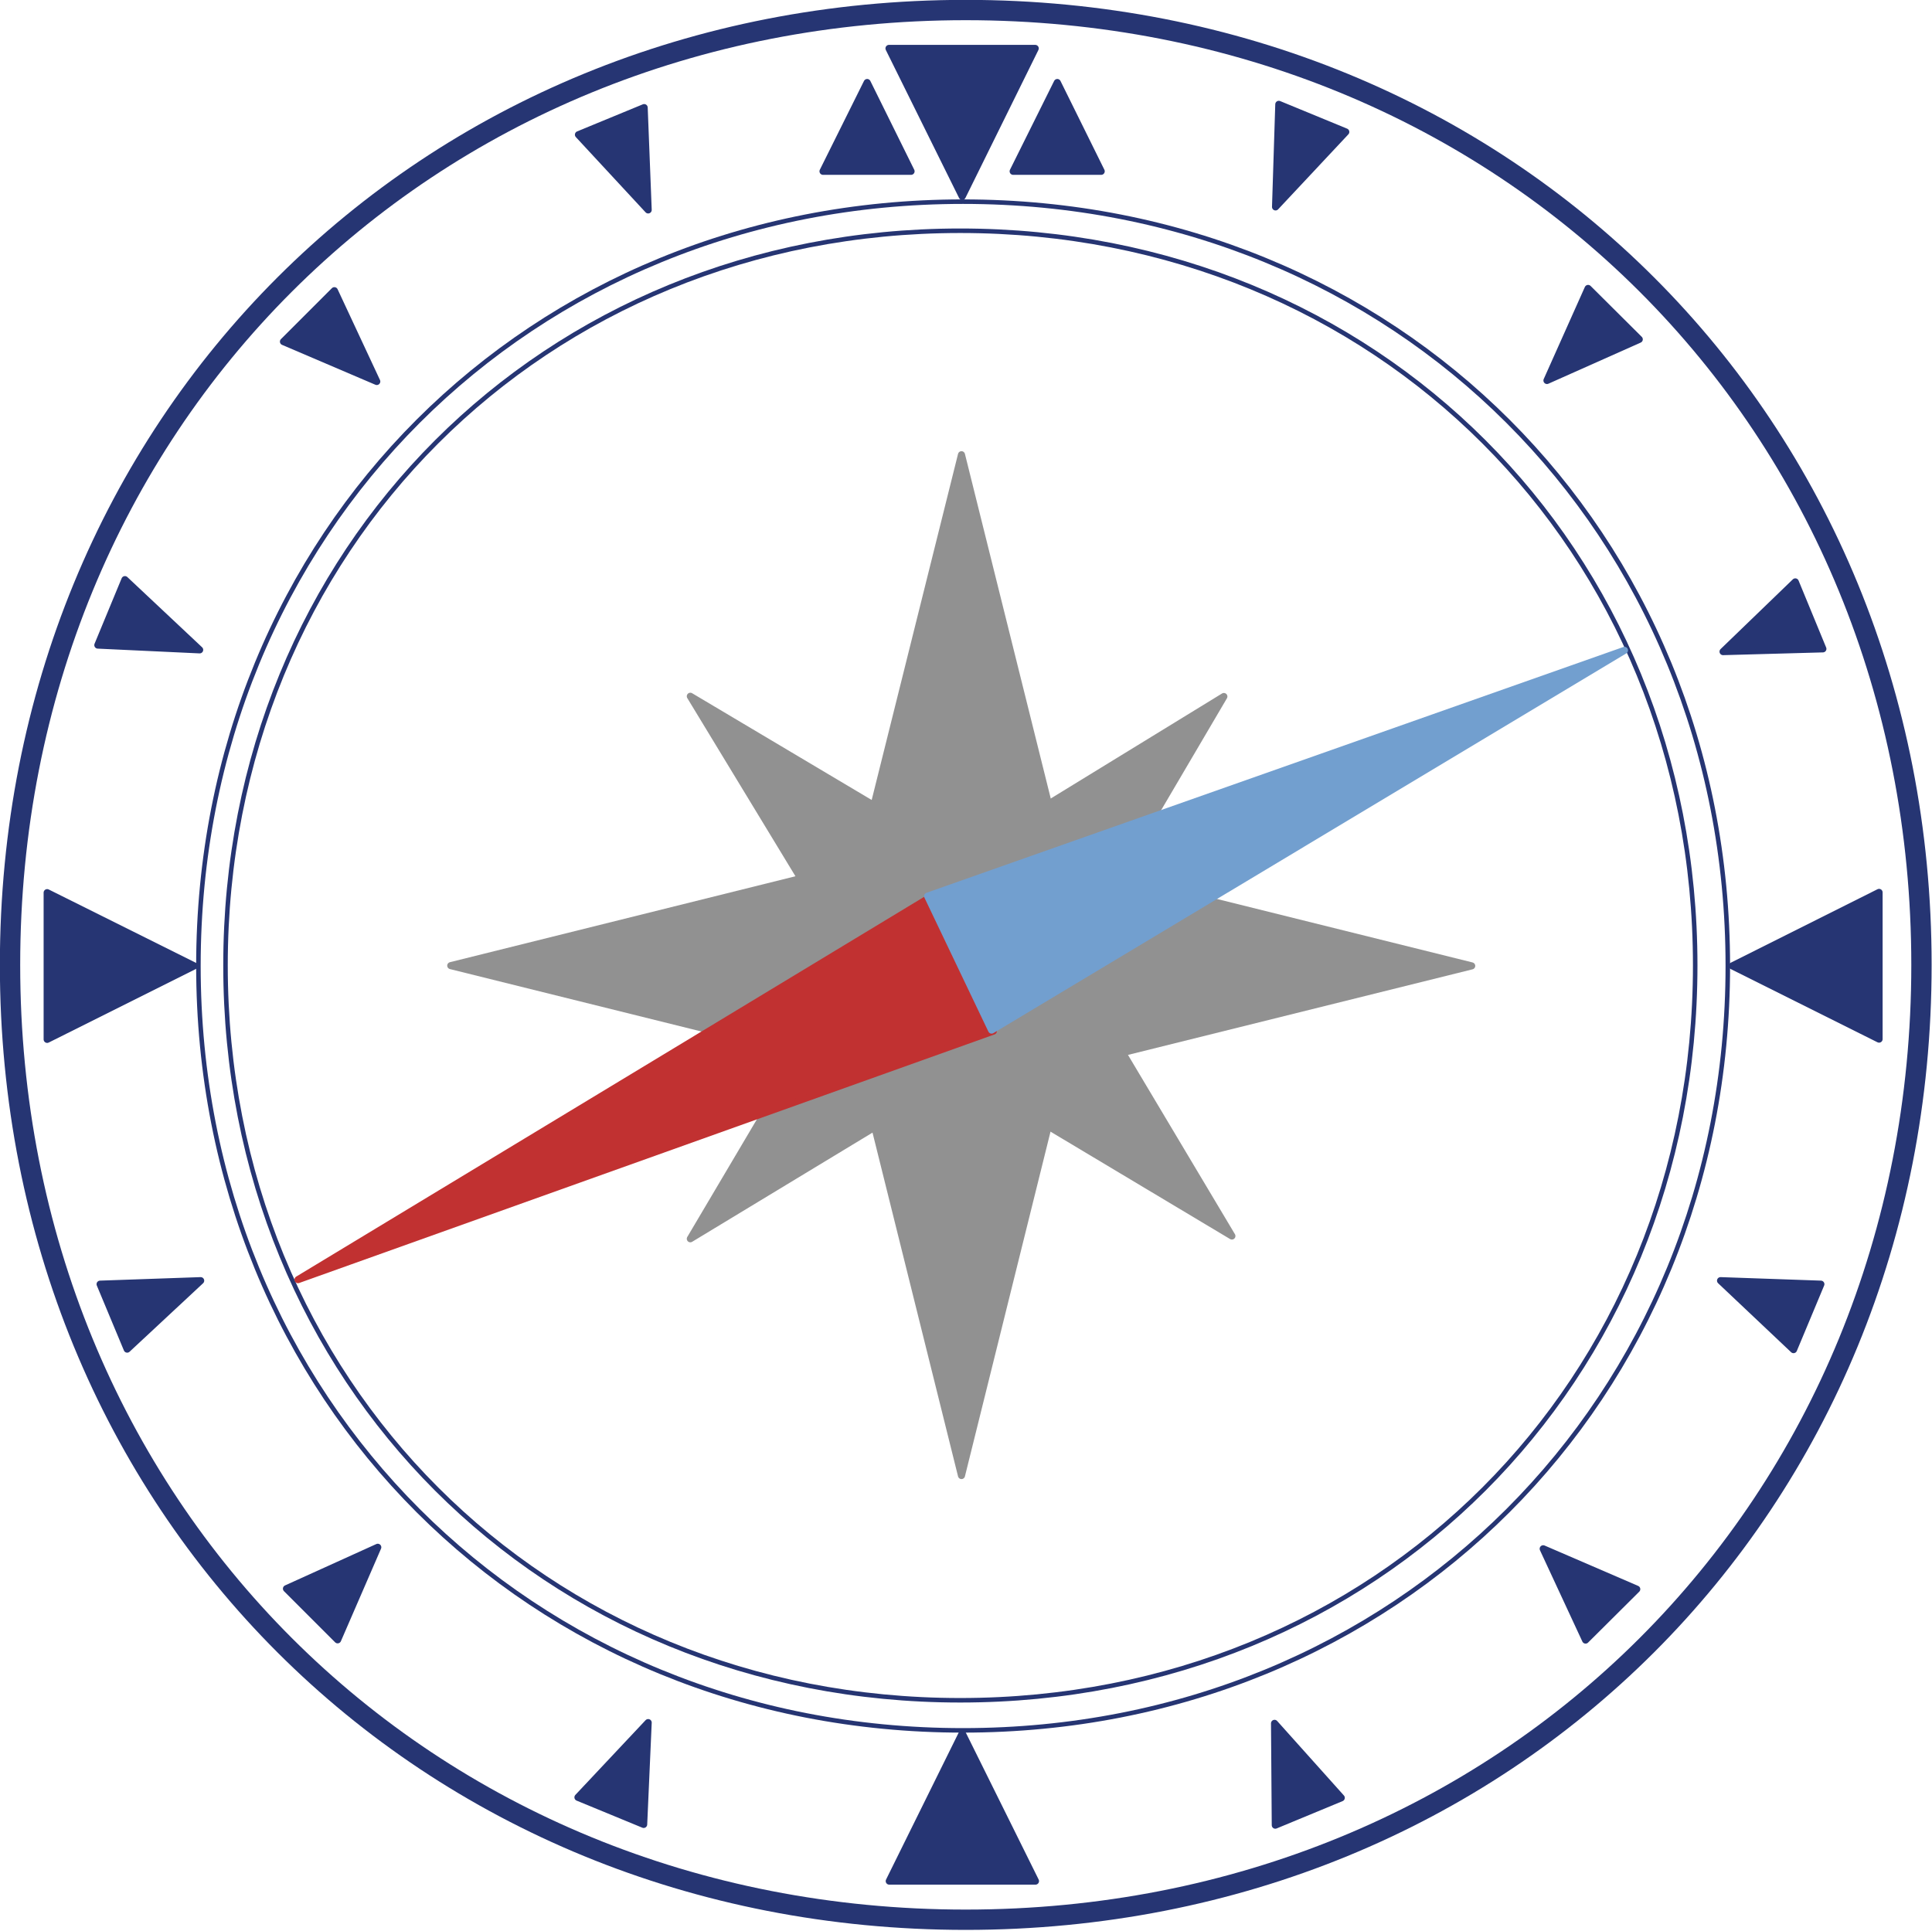
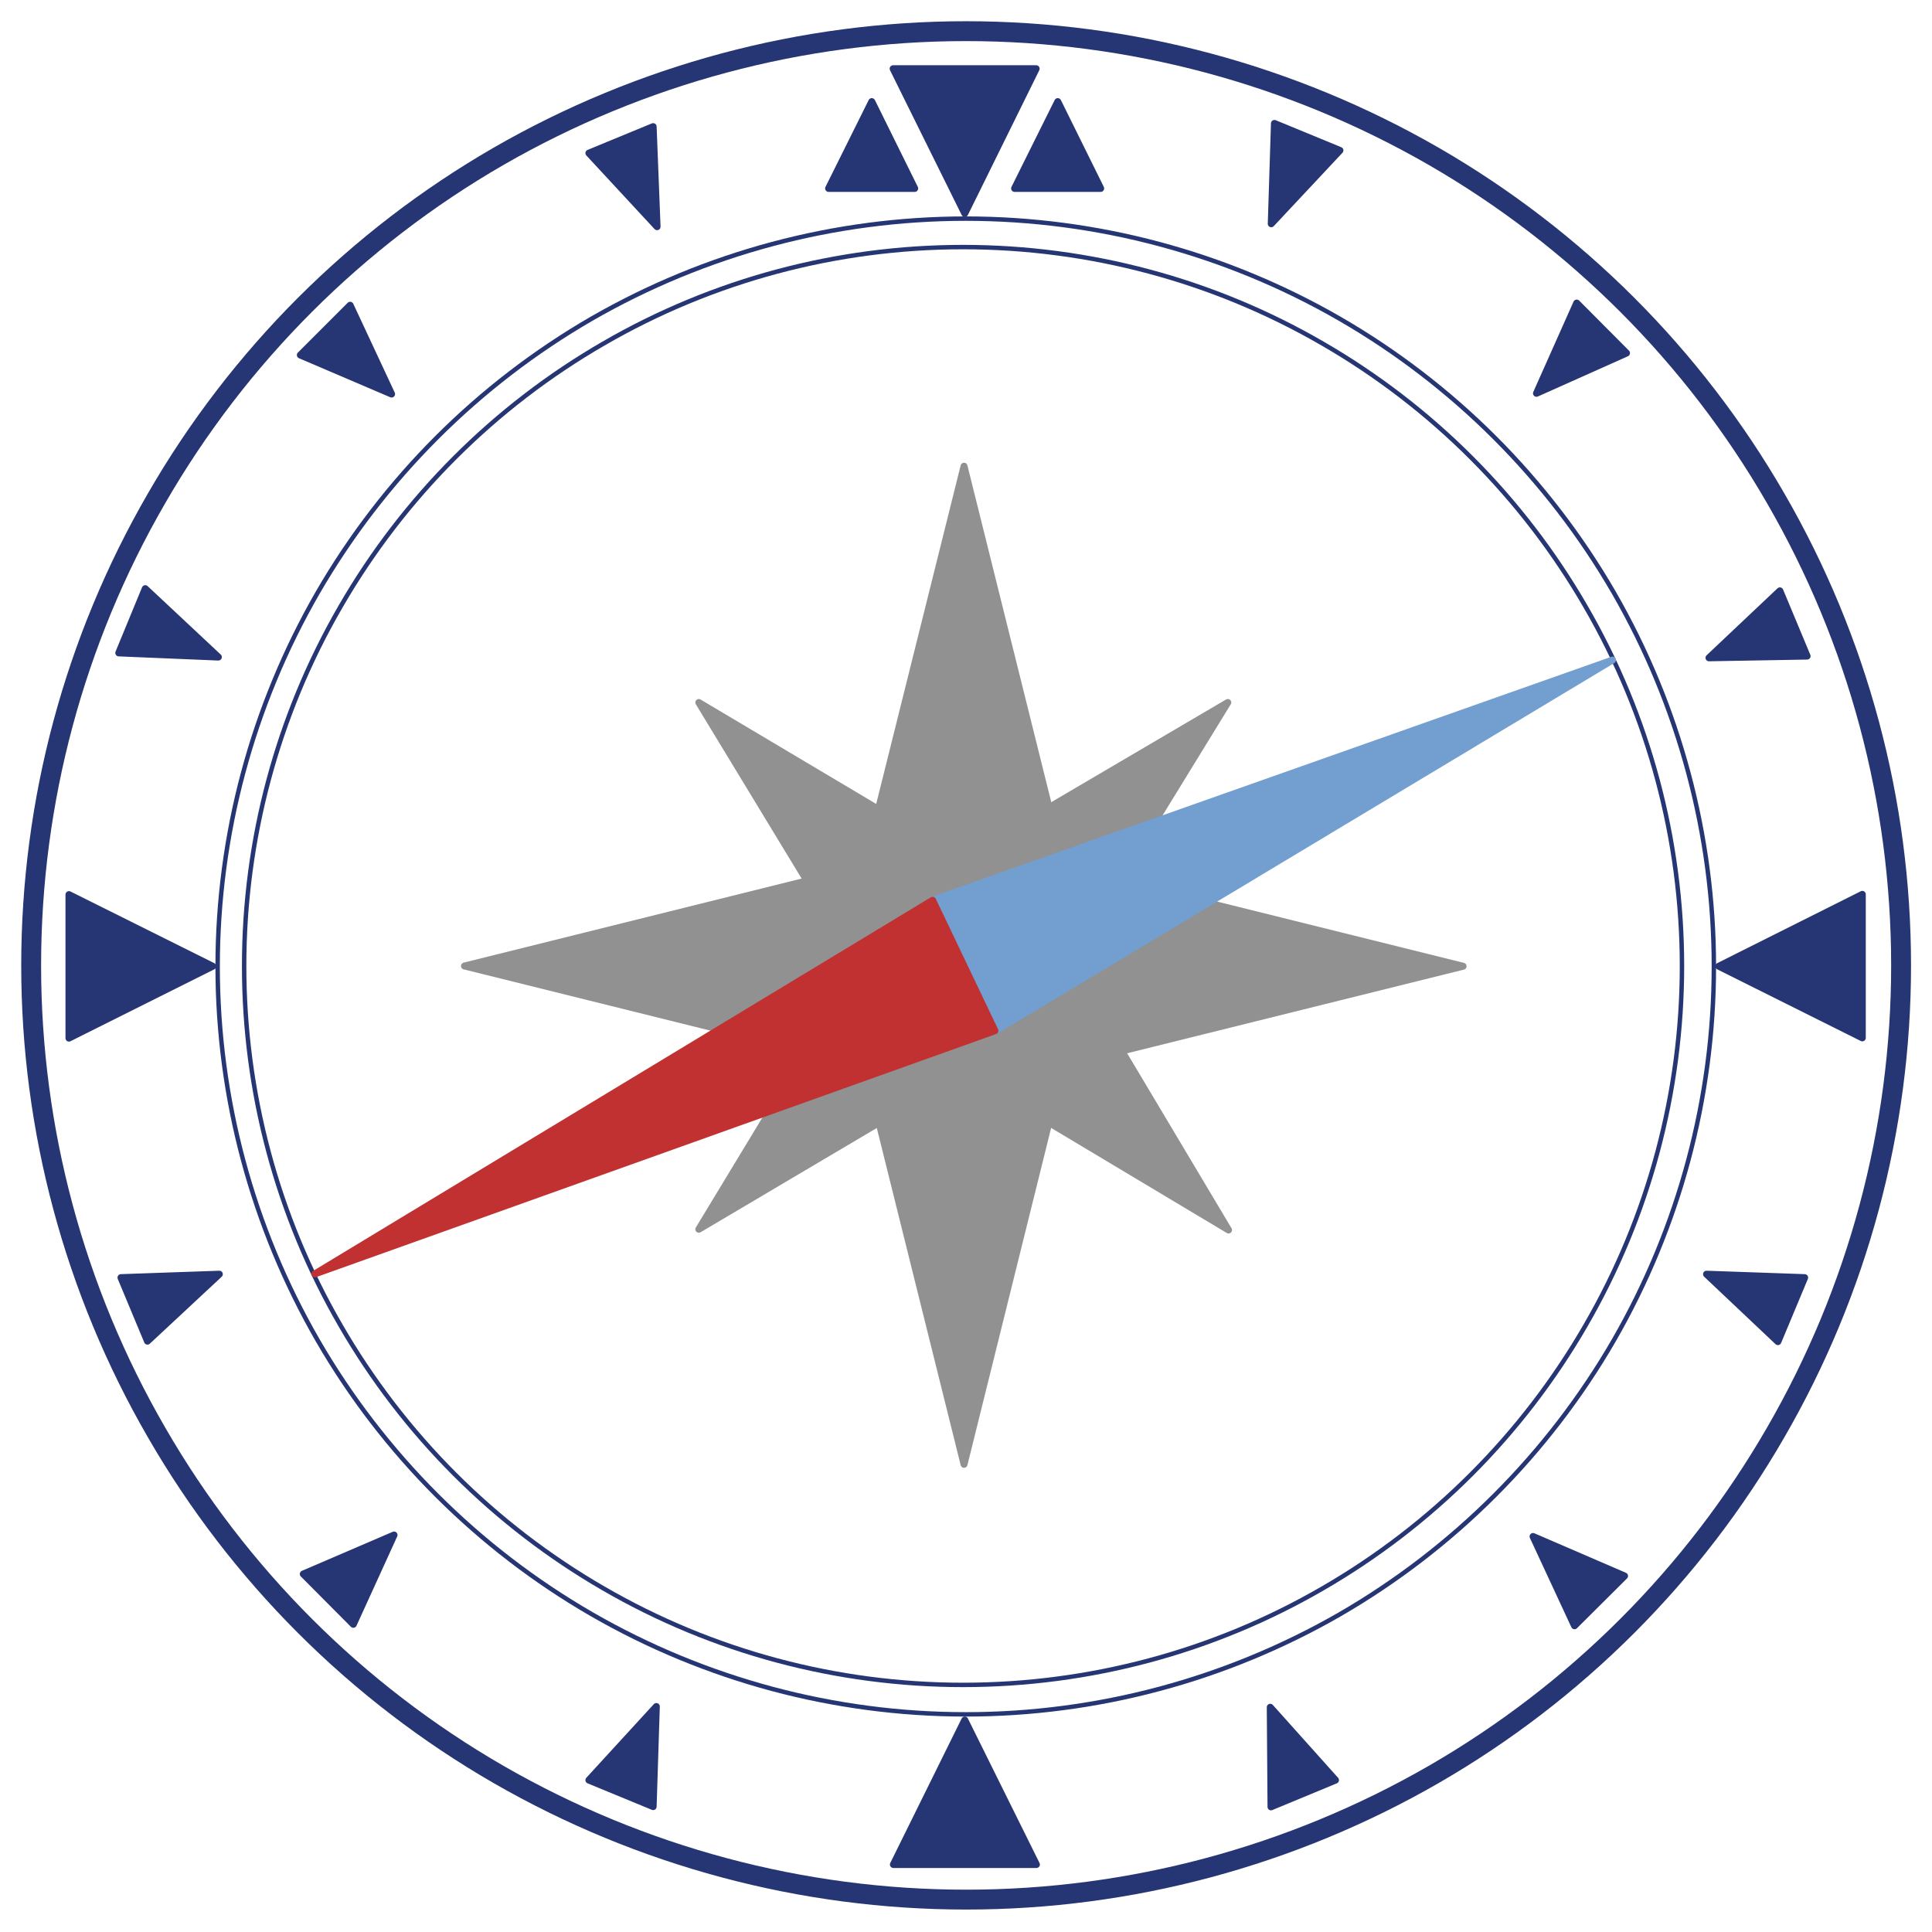
- <svg xmlns="http://www.w3.org/2000/svg" xmlns:ns1="http://xml.openoffice.org/svg/export" version="1.2" width="77.02mm" height="76.96mm" viewBox="2992 1220 7702 7696" preserveAspectRatio="xMidYMid" fill-rule="evenodd" stroke-width="28.222" stroke-linejoin="round" xml:space="preserve">
+ <svg xmlns="http://www.w3.org/2000/svg" xmlns:ns1="http://xml.openoffice.org/svg/export" version="1.2" width="78.74mm" height="78.74mm" viewBox="0 0 7874 7874" preserveAspectRatio="xMidYMid" fill-rule="evenodd" stroke-width="28.222" stroke-linejoin="round" xml:space="preserve">
  <defs class="ClipPathGroup">
    <clipPath id="presentation_clip_path" clipPathUnits="userSpaceOnUse">
-       <rect x="2992" y="1220" width="7702" height="7696" />
+       <rect x="0" y="0" width="7874" height="7874" />
    </clipPath>
    <clipPath id="presentation_clip_path_shrink" clipPathUnits="userSpaceOnUse">
-       <rect x="2999" y="1227" width="7687" height="7681" />
+       <rect x="7" y="7" width="7859" height="7859" />
    </clipPath>
  </defs>
  <defs class="TextShapeIndex">
    <g ns1:slide="id1" ns1:id-list="id3 id4 id5 id6 id7 id8 id9 id10 id11 id12 id13 id14 id15 id16 id17 id18 id19 id20 id21 id22 id23 id24 id25 id26 id27 id28 id29 id30 id31 id32 id33" />
  </defs>
  <defs class="EmbeddedBulletChars">
    <g id="bullet-char-template-57356" transform="scale(0.0004882812,-0.0004882812)">
      <path d="M 580,1141 L 1163,571 580,0 -4,571 580,1141 Z" />
    </g>
    <g id="bullet-char-template-57354" transform="scale(0.0004882812,-0.0004882812)">
      <path d="M 8,1128 L 1137,1128 1137,0 8,0 8,1128 Z" />
    </g>
    <g id="bullet-char-template-10146" transform="scale(0.0004882812,-0.0004882812)">
      <path d="M 174,0 L 602,739 174,1481 1456,739 174,0 Z M 1358,739 L 309,1346 659,739 1358,739 Z" />
    </g>
    <g id="bullet-char-template-10132" transform="scale(0.0004882812,-0.0004882812)">
      <path d="M 2015,739 L 1276,0 717,0 1260,543 174,543 174,936 1260,936 717,1481 1274,1481 2015,739 Z" />
    </g>
    <g id="bullet-char-template-10007" transform="scale(0.0004882812,-0.0004882812)">
      <path d="M 0,-2 C -7,14 -16,27 -25,37 L 356,567 C 262,823 215,952 215,954 215,979 228,992 255,992 264,992 276,990 289,987 310,991 331,999 354,1012 L 381,999 492,748 772,1049 836,1024 860,1049 C 881,1039 901,1025 922,1006 886,937 835,863 770,784 769,783 710,716 594,584 L 774,223 C 774,196 753,168 711,139 L 727,119 C 717,90 699,76 672,76 641,76 570,178 457,381 L 164,-76 C 142,-110 111,-127 72,-127 30,-127 9,-110 8,-76 1,-67 -2,-52 -2,-32 -2,-23 -1,-13 0,-2 Z" />
    </g>
    <g id="bullet-char-template-10004" transform="scale(0.0004882812,-0.0004882812)">
      <path d="M 285,-33 C 182,-33 111,30 74,156 52,228 41,333 41,471 41,549 55,616 82,672 116,743 169,778 240,778 293,778 328,747 346,684 L 369,508 C 377,444 397,411 428,410 L 1163,1116 C 1174,1127 1196,1133 1229,1133 1271,1133 1292,1118 1292,1087 L 1292,965 C 1292,929 1282,901 1262,881 L 442,47 C 390,-6 338,-33 285,-33 Z" />
    </g>
    <g id="bullet-char-template-9679" transform="scale(0.0004882812,-0.0004882812)">
      <path d="M 813,0 C 632,0 489,54 383,161 276,268 223,411 223,592 223,773 276,916 383,1023 489,1130 632,1184 813,1184 992,1184 1136,1130 1245,1023 1353,916 1407,772 1407,592 1407,412 1353,268 1245,161 1136,54 992,0 813,0 Z" />
    </g>
    <g id="bullet-char-template-8226" transform="scale(0.0004882812,-0.0004882812)">
      <path d="M 346,457 C 273,457 209,483 155,535 101,586 74,649 74,723 74,796 101,859 155,911 209,963 273,989 346,989 419,989 480,963 531,910 582,859 608,796 608,723 608,648 583,586 532,535 482,483 420,457 346,457 Z" />
    </g>
    <g id="bullet-char-template-8211" transform="scale(0.0004882812,-0.0004882812)">
      <path d="M -4,459 L 1135,459 1135,606 -4,606 -4,459 Z" />
    </g>
    <g id="bullet-char-template-61548" transform="scale(0.0004882812,-0.0004882812)">
      <path d="M 173,740 C 173,903 231,1043 346,1159 462,1274 601,1332 765,1332 928,1332 1067,1274 1183,1159 1299,1043 1357,903 1357,740 1357,577 1299,437 1183,322 1067,206 928,148 765,148 601,148 462,206 346,322 231,437 173,577 173,740 Z" />
    </g>
  </defs>
-   <defs class="TextEmbeddedBitmaps" />
+   <g>
+     <g id="id2" class="Master_Slide">
+       <g id="bg-id2" class="Background" />
+       <g id="bo-id2" class="BackgroundObjects" />
+     </g>
+   </g>
  <g class="SlideGroup">
    <g>
      <g id="container-id1">
        <g id="id1" class="Slide" clip-path="url(#presentation_clip_path)">
          <g class="Page">
-             <g class="com.sun.star.drawing.CustomShape">
-               <g id="id3">
-                 <rect class="BoundingBox" stroke="none" fill="none" x="9796" y="6325" width="457" height="278" />
-                 <path fill="rgb(38,53,115)" stroke="none" d="M 9851,6326 L 10251,6340 10142,6601 9851,6326 Z M 9797,6456 L 9797,6456 Z M 10251,6340 L 10251,6340 Z" />
-                 <path fill="none" stroke="rgb(38,53,115)" d="M 9851,6326 L 10251,6340 10142,6601 9851,6326 Z" />
-                 <path fill="none" stroke="rgb(38,53,115)" d="M 9797,6456 L 9797,6456 Z" />
-                 <path fill="none" stroke="rgb(38,53,115)" d="M 10251,6340 L 10251,6340 Z" />
-               </g>
-             </g>
-             <g class="com.sun.star.drawing.CustomShape">
-               <g id="id4">
-                 <rect class="BoundingBox" stroke="none" fill="none" x="9041" y="7394" width="478" height="367" />
-                 <path fill="rgb(38,53,115)" stroke="none" d="M 9144,7395 L 9517,7556 9313,7759 9144,7395 Z M 9042,7497 L 9042,7497 Z M 9517,7556 L 9517,7556 Z" />
-                 <path fill="none" stroke="rgb(38,53,115)" d="M 9144,7395 L 9517,7556 9313,7759 9144,7395 Z" />
-                 <path fill="none" stroke="rgb(38,53,115)" d="M 9042,7497 L 9042,7497 Z" />
-                 <path fill="none" stroke="rgb(38,53,115)" d="M 9517,7556 L 9517,7556 Z" />
-               </g>
-             </g>
-             <g class="com.sun.star.drawing.CustomShape">
-               <g id="id5">
-                 <rect class="BoundingBox" stroke="none" fill="none" x="3774" y="2015" width="6117" height="6115" />
-                 <path fill="none" stroke="rgb(38,53,115)" stroke-width="18" stroke-linejoin="round" d="M 6831,2024 C 8559,2024 9880,3343 9880,5071 9880,6799 8559,8119 6831,8119 5103,8119 3783,6799 3783,5071 3783,3343 5103,2024 6831,2024 Z" />
-               </g>
-             </g>
-             <g class="com.sun.star.drawing.CustomShape">
-               <g id="id6">
-                 <rect class="BoundingBox" stroke="none" fill="none" x="3882" y="2131" width="5879" height="5879" />
-                 <path fill="none" stroke="rgb(38,53,115)" stroke-width="18" stroke-linejoin="round" d="M 6820,2140 C 8481,2140 9750,3408 9750,5069 9750,6730 8481,7999 6820,7999 5159,7999 3891,6730 3891,5069 3891,3408 5159,2140 6820,2140 Z" />
-               </g>
-             </g>
-             <g class="com.sun.star.drawing.CustomShape">
-               <g id="id7">
-                 <rect class="BoundingBox" stroke="none" fill="none" x="6535" y="1412" width="586" height="593" />
-                 <path fill="rgb(38,53,115)" stroke="none" d="M 6828,2003 L 6536,1413 7119,1413 6828,2003 Z M 7119,2003 L 7119,2003 Z M 6536,1413 L 6536,1413 Z" />
-                 <path fill="none" stroke="rgb(38,53,115)" d="M 6828,2003 L 6536,1413 7119,1413 6828,2003 Z" />
-                 <path fill="none" stroke="rgb(38,53,115)" d="M 7119,2003 L 7119,2003 Z" />
-                 <path fill="none" stroke="rgb(38,53,115)" d="M 6536,1413 L 6536,1413 Z" />
-               </g>
-             </g>
-             <g class="com.sun.star.drawing.CustomShape">
-               <g id="id8">
-                 <rect class="BoundingBox" stroke="none" fill="none" x="3179" y="4778" width="589" height="588" />
-                 <path fill="rgb(38,53,115)" stroke="none" d="M 3766,5071 L 3180,5364 3180,4779 3766,5071 Z M 3766,4779 L 3766,4779 Z M 3180,5364 L 3180,5364 Z" />
-                 <path fill="none" stroke="rgb(38,53,115)" d="M 3766,5071 L 3180,5364 3180,4779 3766,5071 Z" />
-                 <path fill="none" stroke="rgb(38,53,115)" d="M 3766,4779 L 3766,4779 Z" />
-                 <path fill="none" stroke="rgb(38,53,115)" d="M 3180,5364 L 3180,5364 Z" />
-               </g>
-             </g>
-             <g class="com.sun.star.drawing.CustomShape">
-               <g id="id9">
-                 <rect class="BoundingBox" stroke="none" fill="none" x="9897" y="4777" width="588" height="588" />
-                 <path fill="rgb(38,53,115)" stroke="none" d="M 9898,5071 L 10483,4778 10483,5363 9898,5071 Z M 9898,5363 L 9898,5363 Z M 10483,4778 L 10483,4778 Z" />
-                 <path fill="none" stroke="rgb(38,53,115)" d="M 9898,5071 L 10483,4778 10483,5363 9898,5071 Z" />
-                 <path fill="none" stroke="rgb(38,53,115)" d="M 9898,5363 L 9898,5363 Z" />
-                 <path fill="none" stroke="rgb(38,53,115)" d="M 10483,4778 L 10483,4778 Z" />
-               </g>
-             </g>
-             <g class="com.sun.star.drawing.CustomShape">
-               <g id="id10">
-                 <rect class="BoundingBox" stroke="none" fill="none" x="5381" y="3995" width="2183" height="1807" />
-                 <path fill="rgb(145,145,145)" stroke="none" d="M 5744,3996 L 7562,5077 6839,5800 5744,3996 Z M 5382,4357 L 5382,4357 Z M 7562,5077 L 7562,5077 Z" />
-                 <path fill="none" stroke="rgb(145,145,145)" d="M 5744,3996 L 7562,5077 6839,5800 5744,3996 Z" />
-                 <path fill="none" stroke="rgb(145,145,145)" d="M 5382,4357 L 5382,4357 Z" />
-                 <path fill="none" stroke="rgb(145,145,145)" d="M 7562,5077 L 7562,5077 Z" />
-               </g>
-             </g>
-             <g class="com.sun.star.drawing.CustomShape">
-               <g id="id11">
-                 <rect class="BoundingBox" stroke="none" fill="none" x="6100" y="4343" width="2168" height="1807" />
-                 <path fill="rgb(145,145,145)" stroke="none" d="M 7903,6148 L 6101,5070 6827,4344 7903,6148 Z M 8266,5785 L 8266,5785 Z M 6101,5070 L 6101,5070 Z" />
-                 <path fill="none" stroke="rgb(145,145,145)" d="M 7903,6148 L 6101,5070 6827,4344 7903,6148 Z" />
-                 <path fill="none" stroke="rgb(145,145,145)" d="M 8266,5785 L 8266,5785 Z" />
-                 <path fill="none" stroke="rgb(145,145,145)" d="M 6101,5070 L 6101,5070 Z" />
-               </g>
-             </g>
-             <g class="com.sun.star.drawing.CustomShape">
-               <g id="id12">
-                 <rect class="BoundingBox" stroke="none" fill="none" x="6080" y="3996" width="2152" height="1821" />
-                 <path fill="rgb(145,145,145)" stroke="none" d="M 7871,3997 L 6082,5094 6802,5815 7871,3997 Z M 8230,4357 L 8230,4357 Z M 6081,5095 L 6081,5095 Z" />
-                 <path fill="none" stroke="rgb(145,145,145)" d="M 7871,3997 L 6082,5094 6802,5815 7871,3997 Z" />
-                 <path fill="none" stroke="rgb(145,145,145)" d="M 8230,4357 L 8230,4357 Z" />
-                 <path fill="none" stroke="rgb(145,145,145)" d="M 6081,5095 L 6081,5095 Z" />
-               </g>
-             </g>
-             <g class="com.sun.star.drawing.CustomShape">
-               <g id="id13">
-                 <rect class="BoundingBox" stroke="none" fill="none" x="6317" y="5064" width="1016" height="2041" />
-                 <path fill="rgb(145,145,145)" stroke="none" d="M 6825,7103 L 6318,5065 7331,5065 6825,7103 Z M 7331,7103 L 7331,7103 Z M 6318,5065 L 6318,5065 Z" />
-                 <path fill="none" stroke="rgb(145,145,145)" d="M 6825,7103 L 6318,5065 7331,5065 6825,7103 Z" />
-                 <path fill="none" stroke="rgb(145,145,145)" d="M 7331,7103 L 7331,7103 Z" />
-                 <path fill="none" stroke="rgb(145,145,145)" d="M 6318,5065 L 6318,5065 Z" />
-               </g>
-             </g>
-             <g class="com.sun.star.drawing.CustomShape">
-               <g id="id14">
-                 <rect class="BoundingBox" stroke="none" fill="none" x="6317" y="3032" width="1016" height="2035" />
-                 <path fill="rgb(145,145,145)" stroke="none" d="M 6825,3033 L 6318,5065 7331,5065 6825,3033 Z M 7331,3033 L 7331,3033 Z M 6318,5065 L 6318,5065 Z" />
-                 <path fill="none" stroke="rgb(145,145,145)" d="M 6825,3033 L 6318,5065 7331,5065 6825,3033 Z" />
-                 <path fill="none" stroke="rgb(145,145,145)" d="M 7331,3033 L 7331,3033 Z" />
-                 <path fill="none" stroke="rgb(145,145,145)" d="M 6318,5065 L 6318,5065 Z" />
-               </g>
-             </g>
-             <g class="com.sun.star.drawing.CustomShape">
-               <g id="id15">
-                 <rect class="BoundingBox" stroke="none" fill="none" x="6825" y="4565" width="2036" height="1013" />
-                 <path fill="rgb(145,145,145)" stroke="none" d="M 8859,5071 L 6826,4566 6826,5576 8859,5071 Z M 8859,5576 L 8859,5576 Z M 6826,4566 L 6826,4566 Z" />
-                 <path fill="none" stroke="rgb(145,145,145)" d="M 8859,5071 L 6826,4566 6826,5576 8859,5071 Z" />
-                 <path fill="none" stroke="rgb(145,145,145)" d="M 8859,5576 L 8859,5576 Z" />
-                 <path fill="none" stroke="rgb(145,145,145)" d="M 6826,4566 L 6826,4566 Z" />
-               </g>
-             </g>
-             <g class="com.sun.star.drawing.CustomShape">
-               <g id="id16">
-                 <rect class="BoundingBox" stroke="none" fill="none" x="4788" y="4561" width="2041" height="1017" />
-                 <path fill="rgb(145,145,145)" stroke="none" d="M 4789,5070 L 6827,4563 6827,5576 4789,5070 Z M 4789,5576 L 4789,5576 Z M 6827,4562 L 6827,4562 Z" />
-                 <path fill="none" stroke="rgb(145,145,145)" d="M 4789,5070 L 6827,4563 6827,5576 4789,5070 Z" />
-                 <path fill="none" stroke="rgb(145,145,145)" d="M 4789,5576 L 4789,5576 Z" />
-                 <path fill="none" stroke="rgb(145,145,145)" d="M 6827,4562 L 6827,4562 Z" />
-               </g>
-             </g>
-             <g class="com.sun.star.drawing.CustomShape">
-               <g id="id17">
-                 <rect class="BoundingBox" stroke="none" fill="none" x="5381" y="4351" width="2157" height="1810" />
-                 <path fill="rgb(145,145,145)" stroke="none" d="M 5744,6159 L 7536,5074 6813,4352 5744,6159 Z M 5382,5798 L 5382,5798 Z M 7536,5074 L 7536,5074 Z" />
-                 <path fill="none" stroke="rgb(145,145,145)" d="M 5744,6159 L 7536,5074 6813,4352 5744,6159 Z" />
-                 <path fill="none" stroke="rgb(145,145,145)" d="M 5382,5798 L 5382,5798 Z" />
-                 <path fill="none" stroke="rgb(145,145,145)" d="M 7536,5074 L 7536,5074 Z" />
-               </g>
-             </g>
-             <g class="com.sun.star.drawing.CustomShape">
-               <g id="id18">
-                 <rect class="BoundingBox" stroke="none" fill="none" x="2991" y="1219" width="7704" height="7698" />
-                 <path fill="none" stroke="rgb(38,53,115)" stroke-width="81" stroke-linejoin="round" d="M 6842,1260 C 9002,1260 10652,2909 10652,5067 10652,7225 9002,8874 6842,8874 4682,8874 3032,7225 3032,5067 3032,2909 4682,1260 6842,1260 Z" />
-               </g>
-             </g>
            <g class="Group">
-               <g class="com.sun.star.drawing.CustomShape">
-                 <g id="id19">
-                   <rect class="BoundingBox" stroke="none" fill="none" x="4179" y="4798" width="2775" height="1791" />
-                   <path fill="rgb(193,49,49)" stroke="none" d="M 4180,6322 L 6698,4799 6952,5331 4180,6322 Z M 4306,6587 L 4306,6587 Z M 6698,4799 L 6698,4799 Z" />
-                   <path fill="none" stroke="rgb(193,49,49)" d="M 4180,6322 L 6698,4799 6952,5331 4180,6322 Z" />
-                   <path fill="none" stroke="rgb(193,49,49)" d="M 4306,6587 L 4306,6587 Z" />
-                   <path fill="none" stroke="rgb(193,49,49)" d="M 6698,4799 L 6698,4799 Z" />
-                 </g>
-               </g>
-               <g class="com.sun.star.drawing.CustomShape">
-                 <g id="id20">
-                   <rect class="BoundingBox" stroke="none" fill="none" x="6689" y="3546" width="2781" height="1783" />
-                   <path fill="rgb(114,159,207)" stroke="none" d="M 9468,3813 L 6945,5327 6690,4793 9468,3813 Z M 9341,3547 L 9341,3547 Z M 6945,5327 L 6945,5327 Z" />
-                   <path fill="none" stroke="rgb(114,159,207)" d="M 9468,3813 L 6945,5327 6690,4793 9468,3813 Z" />
-                   <path fill="none" stroke="rgb(114,159,207)" d="M 9341,3547 L 9341,3547 Z" />
-                   <path fill="none" stroke="rgb(114,159,207)" d="M 6945,5327 L 6945,5327 Z" />
-                 </g>
-               </g>
-             </g>
-             <g class="com.sun.star.drawing.CustomShape">
-               <g id="id21">
-                 <rect class="BoundingBox" stroke="none" fill="none" x="6536" y="8130" width="586" height="592" />
-                 <path fill="rgb(38,53,115)" stroke="none" d="M 6828,8131 L 7120,8720 6537,8720 6828,8131 Z M 6537,8131 L 6537,8131 Z M 7120,8720 L 7120,8720 Z" />
-                 <path fill="none" stroke="rgb(38,53,115)" d="M 6828,8131 L 7120,8720 6537,8720 6828,8131 Z" />
-                 <path fill="none" stroke="rgb(38,53,115)" d="M 6537,8131 L 6537,8131 Z" />
-                 <path fill="none" stroke="rgb(38,53,115)" d="M 7120,8720 L 7120,8720 Z" />
-               </g>
-             </g>
-             <g class="com.sun.star.drawing.CustomShape">
-               <g id="id22">
-                 <rect class="BoundingBox" stroke="none" fill="none" x="7941" y="8090" width="400" height="409" />
-                 <path fill="rgb(38,53,115)" stroke="none" d="M 8073,8091 L 8339,8388 8076,8497 8073,8091 Z M 7942,8146 L 7942,8146 Z M 8339,8388 L 8339,8388 Z" />
-                 <path fill="none" stroke="rgb(38,53,115)" d="M 8073,8091 L 8339,8388 8076,8497 8073,8091 Z" />
-                 <path fill="none" stroke="rgb(38,53,115)" d="M 7942,8146 L 7942,8146 Z" />
-                 <path fill="none" stroke="rgb(38,53,115)" d="M 8339,8388 L 8339,8388 Z" />
-               </g>
-             </g>
-             <g class="com.sun.star.drawing.CustomShape">
-               <g id="id23">
-                 <rect class="BoundingBox" stroke="none" fill="none" x="3390" y="6325" width="457" height="276" />
-                 <path fill="rgb(38,53,115)" stroke="none" d="M 3792,6326 L 3391,6340 3499,6599 3792,6326 Z M 3845,6456 L 3845,6456 Z M 3391,6340 L 3391,6340 Z" />
-                 <path fill="none" stroke="rgb(38,53,115)" d="M 3792,6326 L 3391,6340 3499,6599 3792,6326 Z" />
-                 <path fill="none" stroke="rgb(38,53,115)" d="M 3845,6456 L 3845,6456 Z" />
-                 <path fill="none" stroke="rgb(38,53,115)" d="M 3391,6340 L 3391,6340 Z" />
-               </g>
-             </g>
-             <g class="com.sun.star.drawing.CustomShape">
-               <g id="id24">
-                 <rect class="BoundingBox" stroke="none" fill="none" x="4133" y="7388" width="469" height="372" />
-                 <path fill="rgb(38,53,115)" stroke="none" d="M 4498,7389 L 4134,7554 4338,7758 4498,7389 Z M 4600,7491 L 4600,7491 Z M 4134,7554 L 4134,7554 Z" />
-                 <path fill="none" stroke="rgb(38,53,115)" d="M 4498,7389 L 4134,7554 4338,7758 4498,7389 Z" />
-                 <path fill="none" stroke="rgb(38,53,115)" d="M 4600,7491 L 4600,7491 Z" />
-                 <path fill="none" stroke="rgb(38,53,115)" d="M 4134,7554 L 4134,7554 Z" />
-               </g>
-             </g>
-             <g class="com.sun.star.drawing.CustomShape">
-               <g id="id25">
-                 <rect class="BoundingBox" stroke="none" fill="none" x="5295" y="8087" width="414" height="409" />
-                 <path fill="rgb(38,53,115)" stroke="none" d="M 5576,8088 L 5296,8386 5558,8494 5576,8088 Z M 5707,8142 L 5707,8142 Z M 5296,8386 L 5296,8386 Z" />
-                 <path fill="none" stroke="rgb(38,53,115)" d="M 5576,8088 L 5296,8386 5558,8494 5576,8088 Z" />
-                 <path fill="none" stroke="rgb(38,53,115)" d="M 5707,8142 L 5707,8142 Z" />
-                 <path fill="none" stroke="rgb(38,53,115)" d="M 5296,8386 L 5296,8386 Z" />
-               </g>
-             </g>
-             <g class="com.sun.star.drawing.CustomShape">
-               <g id="id26">
-                 <rect class="BoundingBox" stroke="none" fill="none" x="3380" y="3530" width="464" height="283" />
-                 <path fill="rgb(38,53,115)" stroke="none" d="M 3788,3811 L 3382,3792 3490,3531 3788,3811 Z M 3842,3681 L 3842,3681 Z M 3381,3792 L 3381,3792 Z" />
-                 <path fill="none" stroke="rgb(38,53,115)" d="M 3788,3811 L 3382,3792 3490,3531 3788,3811 Z" />
-                 <path fill="none" stroke="rgb(38,53,115)" d="M 3842,3681 L 3842,3681 Z" />
-                 <path fill="none" stroke="rgb(38,53,115)" d="M 3381,3792 L 3381,3792 Z" />
-               </g>
-             </g>
-             <g class="com.sun.star.drawing.CustomShape">
-               <g id="id27">
-                 <rect class="BoundingBox" stroke="none" fill="none" x="4121" y="2378" width="477" height="365" />
-                 <path fill="rgb(38,53,115)" stroke="none" d="M 4494,2741 L 4122,2582 4325,2379 4494,2741 Z M 4596,2640 L 4596,2640 Z M 4122,2582 L 4122,2582 Z" />
-                 <path fill="none" stroke="rgb(38,53,115)" d="M 4494,2741 L 4122,2582 4325,2379 4494,2741 Z" />
-                 <path fill="none" stroke="rgb(38,53,115)" d="M 4596,2640 L 4596,2640 Z" />
-                 <path fill="none" stroke="rgb(38,53,115)" d="M 4122,2582 L 4122,2582 Z" />
-               </g>
-             </g>
-             <g class="com.sun.star.drawing.CustomShape">
-               <g id="id28">
-                 <rect class="BoundingBox" stroke="none" fill="none" x="5297" y="1648" width="412" height="411" />
-                 <path fill="rgb(38,53,115)" stroke="none" d="M 5576,2057 L 5298,1757 5560,1649 5576,2057 Z M 5707,2003 L 5707,2003 Z M 5298,1757 L 5298,1757 Z" />
-                 <path fill="none" stroke="rgb(38,53,115)" d="M 5576,2057 L 5298,1757 5560,1649 5576,2057 Z" />
-                 <path fill="none" stroke="rgb(38,53,115)" d="M 5707,2003 L 5707,2003 Z" />
-                 <path fill="none" stroke="rgb(38,53,115)" d="M 5298,1757 L 5298,1757 Z" />
-               </g>
-             </g>
-             <g class="com.sun.star.drawing.CustomShape">
-               <g id="id29">
-                 <rect class="BoundingBox" stroke="none" fill="none" x="9804" y="3539" width="457" height="281" />
-                 <path fill="rgb(38,53,115)" stroke="none" d="M 9861,3818 L 10259,3807 10149,3540 9861,3818 Z M 9805,3685 L 9805,3685 Z M 10259,3807 L 10259,3807 Z" />
-                 <path fill="none" stroke="rgb(38,53,115)" d="M 9861,3818 L 10259,3807 10149,3540 9861,3818 Z" />
-                 <path fill="none" stroke="rgb(38,53,115)" d="M 9805,3685 L 9805,3685 Z" />
-                 <path fill="none" stroke="rgb(38,53,115)" d="M 10259,3807 L 10259,3807 Z" />
-               </g>
-             </g>
-             <g class="com.sun.star.drawing.CustomShape">
-               <g id="id30">
-                 <rect class="BoundingBox" stroke="none" fill="none" x="9056" y="2369" width="473" height="370" />
-                 <path fill="rgb(38,53,115)" stroke="none" d="M 9159,2737 L 9527,2573 9323,2370 9159,2737 Z M 9057,2635 L 9057,2635 Z M 9527,2573 L 9527,2573 Z" />
-                 <path fill="none" stroke="rgb(38,53,115)" d="M 9159,2737 L 9527,2573 9323,2370 9159,2737 Z" />
-                 <path fill="none" stroke="rgb(38,53,115)" d="M 9057,2635 L 9057,2635 Z" />
-                 <path fill="none" stroke="rgb(38,53,115)" d="M 9527,2573 L 9527,2573 Z" />
-               </g>
-             </g>
-             <g class="com.sun.star.drawing.CustomShape">
-               <g id="id31">
-                 <rect class="BoundingBox" stroke="none" fill="none" x="7942" y="1635" width="417" height="412" />
-                 <path fill="rgb(38,53,115)" stroke="none" d="M 8077,2045 L 8357,1746 8090,1636 8077,2045 Z M 7943,1990 L 7943,1990 Z M 8357,1746 L 8357,1746 Z" />
-                 <path fill="none" stroke="rgb(38,53,115)" d="M 8077,2045 L 8357,1746 8090,1636 8077,2045 Z" />
-                 <path fill="none" stroke="rgb(38,53,115)" d="M 7943,1990 L 7943,1990 Z" />
-                 <path fill="none" stroke="rgb(38,53,115)" d="M 8357,1746 L 8357,1746 Z" />
-               </g>
-             </g>
-             <g class="com.sun.star.drawing.CustomShape">
-               <g id="id32">
-                 <rect class="BoundingBox" stroke="none" fill="none" x="7030" y="1548" width="354" height="357" />
-                 <path fill="rgb(38,53,115)" stroke="none" d="M 7207,1549 L 7031,1903 7382,1903 7207,1549 Z M 7382,1549 L 7382,1549 Z M 7031,1903 L 7031,1903 Z" />
-                 <path fill="none" stroke="rgb(38,53,115)" d="M 7207,1549 L 7031,1903 7382,1903 7207,1549 Z" />
-                 <path fill="none" stroke="rgb(38,53,115)" d="M 7382,1549 L 7382,1549 Z" />
-                 <path fill="none" stroke="rgb(38,53,115)" d="M 7031,1903 L 7031,1903 Z" />
-               </g>
-             </g>
-             <g class="com.sun.star.drawing.CustomShape">
-               <g id="id33">
-                 <rect class="BoundingBox" stroke="none" fill="none" x="6271" y="1548" width="355" height="357" />
-                 <path fill="rgb(38,53,115)" stroke="none" d="M 6449,1549 L 6273,1903 6624,1903 6449,1549 Z M 6624,1549 L 6624,1549 Z M 6272,1903 L 6272,1903 Z" />
-                 <path fill="none" stroke="rgb(38,53,115)" d="M 6449,1549 L 6273,1903 6624,1903 6449,1549 Z" />
-                 <path fill="none" stroke="rgb(38,53,115)" d="M 6624,1549 L 6624,1549 Z" />
-                 <path fill="none" stroke="rgb(38,53,115)" d="M 6272,1903 L 6272,1903 Z" />
+               <g class="Group">
+                 <g class="com.sun.star.drawing.CustomShape">
+                   <g id="id3">
+                     <rect class="BoundingBox" stroke="none" fill="none" x="6954" y="5192" width="403" height="278" />
+                     <path fill="rgb(38,53,115)" stroke="none" d="M 6955,5193 L 7355,5207 7246,5468 6955,5193 Z" />
+                     <path fill="none" stroke="rgb(38,53,115)" d="M 6955,5193 L 7355,5207 7246,5468 6955,5193 Z" />
+                   </g>
+                 </g>
+                 <g class="com.sun.star.drawing.CustomShape">
+                   <g id="id4">
+                     <rect class="BoundingBox" stroke="none" fill="none" x="6247" y="6261" width="376" height="367" />
+                     <path fill="rgb(38,53,115)" stroke="none" d="M 6248,6262 L 6621,6423 6417,6626 6248,6262 Z" />
+                     <path fill="none" stroke="rgb(38,53,115)" d="M 6248,6262 L 6621,6423 6417,6626 6248,6262 Z" />
+                   </g>
+                 </g>
+                 <g class="com.sun.star.drawing.CustomShape">
+                   <g id="id5">
+                     <rect class="BoundingBox" stroke="none" fill="none" x="878" y="882" width="6117" height="6115" />
+                     <path fill="none" stroke="rgb(38,53,115)" stroke-width="18" stroke-linejoin="round" d="M 6985,3939 C 6985,4474 6844,5000 6577,5463 6309,5926 5924,6311 5461,6579 4997,6846 4471,6987 3936,6987 3401,6987 2875,6846 2412,6579 1948,6311 1563,5926 1295,5463 1028,5000 887,4474 887,3939 887,3404 1028,2878 1295,2415 1563,1952 1948,1567 2411,1299 2875,1032 3401,891 3936,891 4471,891 4997,1032 5460,1299 5924,1567 6309,1952 6577,2415 6844,2878 6985,3404 6985,3939 L 6985,3939 Z" />
+                   </g>
+                 </g>
+                 <g class="com.sun.star.drawing.CustomShape">
+                   <g id="id6">
+                     <rect class="BoundingBox" stroke="none" fill="none" x="986" y="998" width="5879" height="5879" />
+                     <path fill="none" stroke="rgb(38,53,115)" stroke-width="18" stroke-linejoin="round" d="M 6855,3937 C 6855,4451 6720,4957 6462,5402 6205,5847 5835,6217 5390,6474 4945,6732 4439,6867 3925,6867 3411,6867 2905,6732 2460,6474 2015,6217 1645,5847 1388,5402 1130,4957 995,4451 995,3937 995,3423 1130,2917 1388,2472 1645,2027 2015,1657 2460,1400 2905,1142 3411,1007 3925,1007 4439,1007 4945,1142 5390,1400 5835,1657 6205,2027 6462,2472 6720,2917 6855,3423 6855,3937 L 6855,3937 Z" />
+                   </g>
+                 </g>
+                 <g class="com.sun.star.drawing.CustomShape">
+                   <g id="id7">
+                     <rect class="BoundingBox" stroke="none" fill="none" x="3639" y="279" width="586" height="593" />
+                     <path fill="rgb(38,53,115)" stroke="none" d="M 3932,870 L 3640,280 4223,280 3932,870 Z" />
+                     <path fill="none" stroke="rgb(38,53,115)" d="M 3932,870 L 3640,280 4223,280 3932,870 Z" />
+                   </g>
+                 </g>
+                 <g class="com.sun.star.drawing.CustomShape">
+                   <g id="id8">
+                     <rect class="BoundingBox" stroke="none" fill="none" x="280" y="3645" width="589" height="588" />
+                     <path fill="rgb(38,53,115)" stroke="none" d="M 867,3938 L 281,4231 281,3646 867,3938 Z" />
+                     <path fill="none" stroke="rgb(38,53,115)" d="M 867,3938 L 281,4231 281,3646 867,3938 Z" />
+                   </g>
+                 </g>
+                 <g class="com.sun.star.drawing.CustomShape">
+                   <g id="id9">
+                     <rect class="BoundingBox" stroke="none" fill="none" x="7004" y="3644" width="588" height="588" />
+                     <path fill="rgb(38,53,115)" stroke="none" d="M 7005,3938 L 7590,3645 7590,4230 7005,3938 Z" />
+                     <path fill="none" stroke="rgb(38,53,115)" d="M 7005,3938 L 7590,3645 7590,4230 7005,3938 Z" />
+                   </g>
+                 </g>
+                 <g class="com.sun.star.drawing.CustomShape">
+                   <g id="id10">
+                     <rect class="BoundingBox" stroke="none" fill="none" x="2847" y="2862" width="1821" height="1807" />
+                     <path fill="rgb(145,145,145)" stroke="none" d="M 2848,2863 L 4666,3944 3943,4667 2848,2863 Z" />
+                     <path fill="none" stroke="rgb(145,145,145)" d="M 2848,2863 L 4666,3944 3943,4667 2848,2863 Z" />
+                   </g>
+                 </g>
+                 <g class="com.sun.star.drawing.CustomShape">
+                   <g id="id11">
+                     <rect class="BoundingBox" stroke="none" fill="none" x="3204" y="3208" width="1805" height="1807" />
+                     <path fill="rgb(145,145,145)" stroke="none" d="M 5007,5013 L 3205,3935 3931,3209 5007,5013 Z" />
+                     <path fill="none" stroke="rgb(145,145,145)" d="M 5007,5013 L 3205,3935 3931,3209 5007,5013 Z" />
+                   </g>
+                 </g>
+                 <g class="com.sun.star.drawing.CustomShape">
+                   <g id="id12">
+                     <rect class="BoundingBox" stroke="none" fill="none" x="3185" y="2862" width="1821" height="1792" />
+                     <path fill="rgb(145,145,145)" stroke="none" d="M 5004,2863 L 3186,3931 3906,4652 5004,2863 Z" />
+                     <path fill="none" stroke="rgb(145,145,145)" d="M 5004,2863 L 3186,3931 3906,4652 5004,2863 Z" />
+                   </g>
+                 </g>
+                 <g class="com.sun.star.drawing.CustomShape">
+                   <g id="id13">
+                     <rect class="BoundingBox" stroke="none" fill="none" x="3421" y="3929" width="1016" height="2041" />
+                     <path fill="rgb(145,145,145)" stroke="none" d="M 3929,5968 L 3422,3930 4435,3930 3929,5968 Z" />
+                     <path fill="none" stroke="rgb(145,145,145)" d="M 3929,5968 L 3422,3930 4435,3930 3929,5968 Z" />
+                   </g>
+                 </g>
+                 <g class="com.sun.star.drawing.CustomShape">
+                   <g id="id14">
+                     <rect class="BoundingBox" stroke="none" fill="none" x="3421" y="1899" width="1016" height="2035" />
+                     <path fill="rgb(145,145,145)" stroke="none" d="M 3929,1900 L 3422,3932 4435,3932 3929,1900 Z" />
+                     <path fill="none" stroke="rgb(145,145,145)" d="M 3929,1900 L 3422,3932 4435,3932 3929,1900 Z" />
+                   </g>
+                 </g>
+                 <g class="com.sun.star.drawing.CustomShape">
+                   <g id="id15">
+                     <rect class="BoundingBox" stroke="none" fill="none" x="3929" y="3432" width="2036" height="1013" />
+                     <path fill="rgb(145,145,145)" stroke="none" d="M 5963,3938 L 3930,3433 3930,4443 5963,3938 Z" />
+                     <path fill="none" stroke="rgb(145,145,145)" d="M 5963,3938 L 3930,3433 3930,4443 5963,3938 Z" />
+                   </g>
+                 </g>
+                 <g class="com.sun.star.drawing.CustomShape">
+                   <g id="id16">
+                     <rect class="BoundingBox" stroke="none" fill="none" x="1892" y="3429" width="2041" height="1016" />
+                     <path fill="rgb(145,145,145)" stroke="none" d="M 1893,3937 L 3931,3430 3931,4443 1893,3937 Z" />
+                     <path fill="none" stroke="rgb(145,145,145)" d="M 1893,3937 L 3931,3430 3931,4443 1893,3937 Z" />
+                   </g>
+                 </g>
+                 <g class="com.sun.star.drawing.CustomShape">
+                   <g id="id17">
+                     <rect class="BoundingBox" stroke="none" fill="none" x="2847" y="3217" width="1810" height="1795" />
+                     <path fill="rgb(145,145,145)" stroke="none" d="M 2848,5010 L 4655,3941 3933,3218 2848,5010 Z" />
+                     <path fill="none" stroke="rgb(145,145,145)" d="M 2848,5010 L 4655,3941 3933,3218 2848,5010 Z" />
+                   </g>
+                 </g>
+                 <g class="com.sun.star.drawing.CustomShape">
+                   <g id="id18">
+                     <rect class="BoundingBox" stroke="none" fill="none" x="86" y="86" width="7704" height="7698" />
+                     <path fill="none" stroke="rgb(38,53,115)" stroke-width="81" stroke-linejoin="round" d="M 7748,3935 C 7748,4603 7572,5259 7237,5838 6903,6417 6422,6898 5843,7232 5263,7566 4606,7742 3938,7742 3269,7742 2612,7566 2032,7232 1453,6898 972,6417 638,5838 303,5259 127,4603 127,3935 127,3266 303,2610 638,2031 972,1452 1453,971 2032,637 2612,303 3269,127 3937,127 4606,127 5263,303 5843,637 6422,971 6903,1452 7237,2031 7572,2610 7748,3266 7748,3934 L 7748,3935 Z" />
+                   </g>
+                 </g>
+                 <g class="Group">
+                   <g class="com.sun.star.drawing.CustomShape">
+                     <g id="id19">
+                       <rect class="BoundingBox" stroke="none" fill="none" x="3794" y="2689" width="2780" height="1518" />
+                       <path fill="rgb(114,159,207)" stroke="none" d="M 6572,2690 L 4050,4205 3795,3671 6572,2690 Z" />
+                       <path fill="none" stroke="rgb(114,159,207)" d="M 6572,2690 L 4050,4205 3795,3671 6572,2690 Z" />
+                     </g>
+                   </g>
+                   <g class="com.sun.star.drawing.CustomShape">
+                     <g id="id20">
+                       <rect class="BoundingBox" stroke="none" fill="none" x="1282" y="3668" width="2775" height="1526" />
+                       <path fill="rgb(193,49,49)" stroke="none" d="M 1283,5192 L 3801,3669 4055,4201 1283,5192 Z" />
+                       <path fill="none" stroke="rgb(193,49,49)" d="M 1283,5192 L 3801,3669 4055,4201 1283,5192 Z" />
+                     </g>
+                   </g>
+                 </g>
+                 <g class="com.sun.star.drawing.CustomShape">
+                   <g id="id21">
+                     <rect class="BoundingBox" stroke="none" fill="none" x="3640" y="7009" width="586" height="592" />
+                     <path fill="rgb(38,53,115)" stroke="none" d="M 3932,7010 L 4224,7599 3641,7599 3932,7010 Z" />
+                     <path fill="none" stroke="rgb(38,53,115)" d="M 3932,7010 L 4224,7599 3641,7599 3932,7010 Z" />
+                   </g>
+                 </g>
+                 <g class="com.sun.star.drawing.CustomShape">
+                   <g id="id22">
+                     <rect class="BoundingBox" stroke="none" fill="none" x="5176" y="6957" width="269" height="409" />
+                     <path fill="rgb(38,53,115)" stroke="none" d="M 5177,6958 L 5443,7255 5180,7364 5177,6958 Z" />
+                     <path fill="none" stroke="rgb(38,53,115)" d="M 5177,6958 L 5443,7255 5180,7364 5177,6958 Z" />
+                   </g>
+                 </g>
+                 <g class="com.sun.star.drawing.CustomShape">
+                   <g id="id23">
+                     <rect class="BoundingBox" stroke="none" fill="none" x="492" y="5192" width="404" height="276" />
+                     <path fill="rgb(38,53,115)" stroke="none" d="M 894,5193 L 493,5207 601,5466 894,5193 Z" />
+                     <path fill="none" stroke="rgb(38,53,115)" d="M 894,5193 L 493,5207 601,5466 894,5193 Z" />
+                   </g>
+                 </g>
+                 <g class="com.sun.star.drawing.CustomShape">
+                   <g id="id24">
+                     <rect class="BoundingBox" stroke="none" fill="none" x="1235" y="6255" width="373" height="367" />
+                     <path fill="rgb(38,53,115)" stroke="none" d="M 1606,6256 L 1236,6415 1440,6620 1606,6256 Z" />
+                     <path fill="none" stroke="rgb(38,53,115)" d="M 1606,6256 L 1236,6415 1440,6620 1606,6256 Z" />
+                   </g>
+                 </g>
+                 <g class="com.sun.star.drawing.CustomShape">
+                   <g id="id25">
+                     <rect class="BoundingBox" stroke="none" fill="none" x="2399" y="6954" width="278" height="411" />
+                     <path fill="rgb(38,53,115)" stroke="none" d="M 2675,6955 L 2400,7255 2662,7363 2675,6955 Z" />
+                     <path fill="none" stroke="rgb(38,53,115)" d="M 2675,6955 L 2400,7255 2662,7363 2675,6955 Z" />
+                   </g>
+                 </g>
+                 <g class="com.sun.star.drawing.CustomShape">
+                   <g id="id26">
+                     <rect class="BoundingBox" stroke="none" fill="none" x="483" y="2398" width="409" height="282" />
+                     <path fill="rgb(38,53,115)" stroke="none" d="M 890,2678 L 484,2661 592,2399 890,2678 Z" />
+                     <path fill="none" stroke="rgb(38,53,115)" d="M 890,2678 L 484,2661 592,2399 890,2678 Z" />
+                   </g>
+                 </g>
+                 <g class="com.sun.star.drawing.CustomShape">
+                   <g id="id27">
+                     <rect class="BoundingBox" stroke="none" fill="none" x="1223" y="1243" width="375" height="365" />
+                     <path fill="rgb(38,53,115)" stroke="none" d="M 1596,1606 L 1224,1447 1427,1244 1596,1606 Z" />
+                     <path fill="none" stroke="rgb(38,53,115)" d="M 1596,1606 L 1224,1447 1427,1244 1596,1606 Z" />
+                   </g>
+                 </g>
+                 <g class="com.sun.star.drawing.CustomShape">
+                   <g id="id28">
+                     <rect class="BoundingBox" stroke="none" fill="none" x="2399" y="515" width="281" height="411" />
+                     <path fill="rgb(38,53,115)" stroke="none" d="M 2678,924 L 2400,624 2662,516 2678,924 Z" />
+                     <path fill="none" stroke="rgb(38,53,115)" d="M 2678,924 L 2400,624 2662,516 2678,924 Z" />
+                   </g>
+                 </g>
+                 <g class="com.sun.star.drawing.CustomShape">
+                   <g id="id29">
+                     <rect class="BoundingBox" stroke="none" fill="none" x="6964" y="2407" width="403" height="276" />
+                     <path fill="rgb(38,53,115)" stroke="none" d="M 6965,2681 L 7365,2674 7254,2408 6965,2681 Z" />
+                     <path fill="none" stroke="rgb(38,53,115)" d="M 6965,2681 L 7365,2674 7254,2408 6965,2681 Z" />
+                   </g>
+                 </g>
+                 <g class="com.sun.star.drawing.CustomShape">
+                   <g id="id30">
+                     <rect class="BoundingBox" stroke="none" fill="none" x="6261" y="1234" width="370" height="371" />
+                     <path fill="rgb(38,53,115)" stroke="none" d="M 6262,1603 L 6629,1439 6426,1235 6262,1603 Z" />
+                     <path fill="none" stroke="rgb(38,53,115)" d="M 6262,1603 L 6629,1439 6426,1235 6262,1603 Z" />
+                   </g>
+                 </g>
+                 <g class="com.sun.star.drawing.CustomShape">
+                   <g id="id31">
+                     <rect class="BoundingBox" stroke="none" fill="none" x="5180" y="502" width="283" height="412" />
+                     <path fill="rgb(38,53,115)" stroke="none" d="M 5181,912 L 5461,613 5194,503 5181,912 Z" />
+                     <path fill="none" stroke="rgb(38,53,115)" d="M 5181,912 L 5461,613 5194,503 5181,912 Z" />
+                   </g>
+                 </g>
+                 <g class="com.sun.star.drawing.CustomShape">
+                   <g id="id32">
+                     <rect class="BoundingBox" stroke="none" fill="none" x="4134" y="413" width="354" height="357" />
+                     <path fill="rgb(38,53,115)" stroke="none" d="M 4311,414 L 4135,768 4486,768 4311,414 Z" />
+                     <path fill="none" stroke="rgb(38,53,115)" d="M 4311,414 L 4135,768 4486,768 4311,414 Z" />
+                   </g>
+                 </g>
+                 <g class="com.sun.star.drawing.CustomShape">
+                   <g id="id33">
+                     <rect class="BoundingBox" stroke="none" fill="none" x="3376" y="413" width="354" height="357" />
+                     <path fill="rgb(38,53,115)" stroke="none" d="M 3553,414 L 3377,768 3728,768 3553,414 Z" />
+                     <path fill="none" stroke="rgb(38,53,115)" d="M 3553,414 L 3377,768 3728,768 3553,414 Z" />
+                   </g>
+                 </g>
              </g>
            </g>
          </g>
        </g>
      </g>
    </g>
  </g>
</svg>
